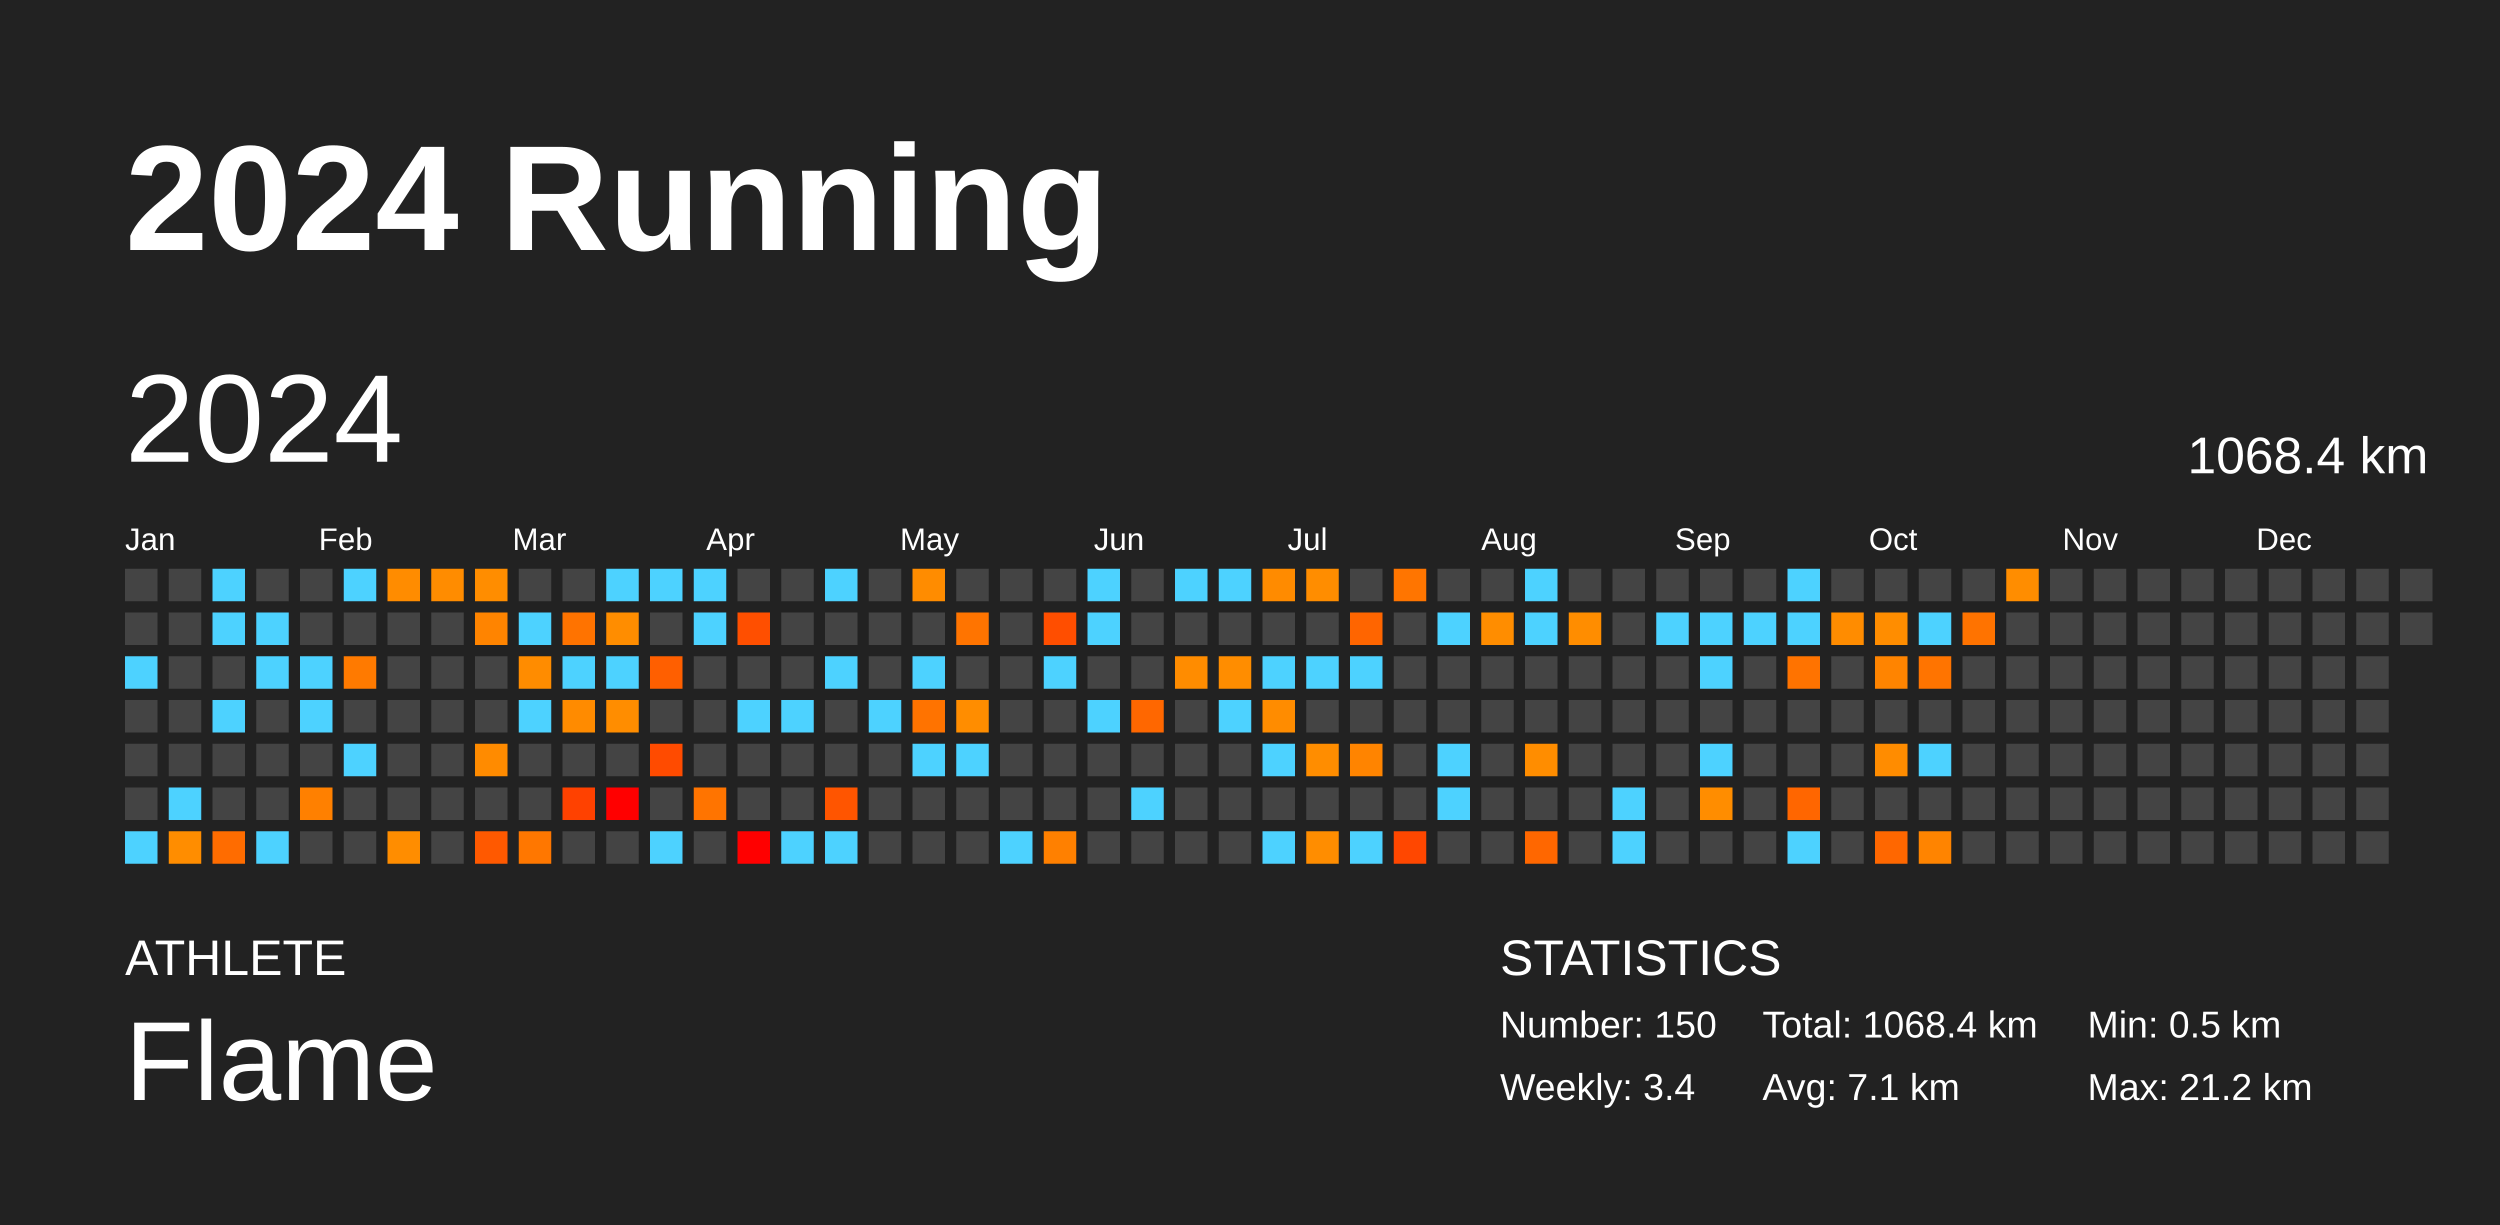
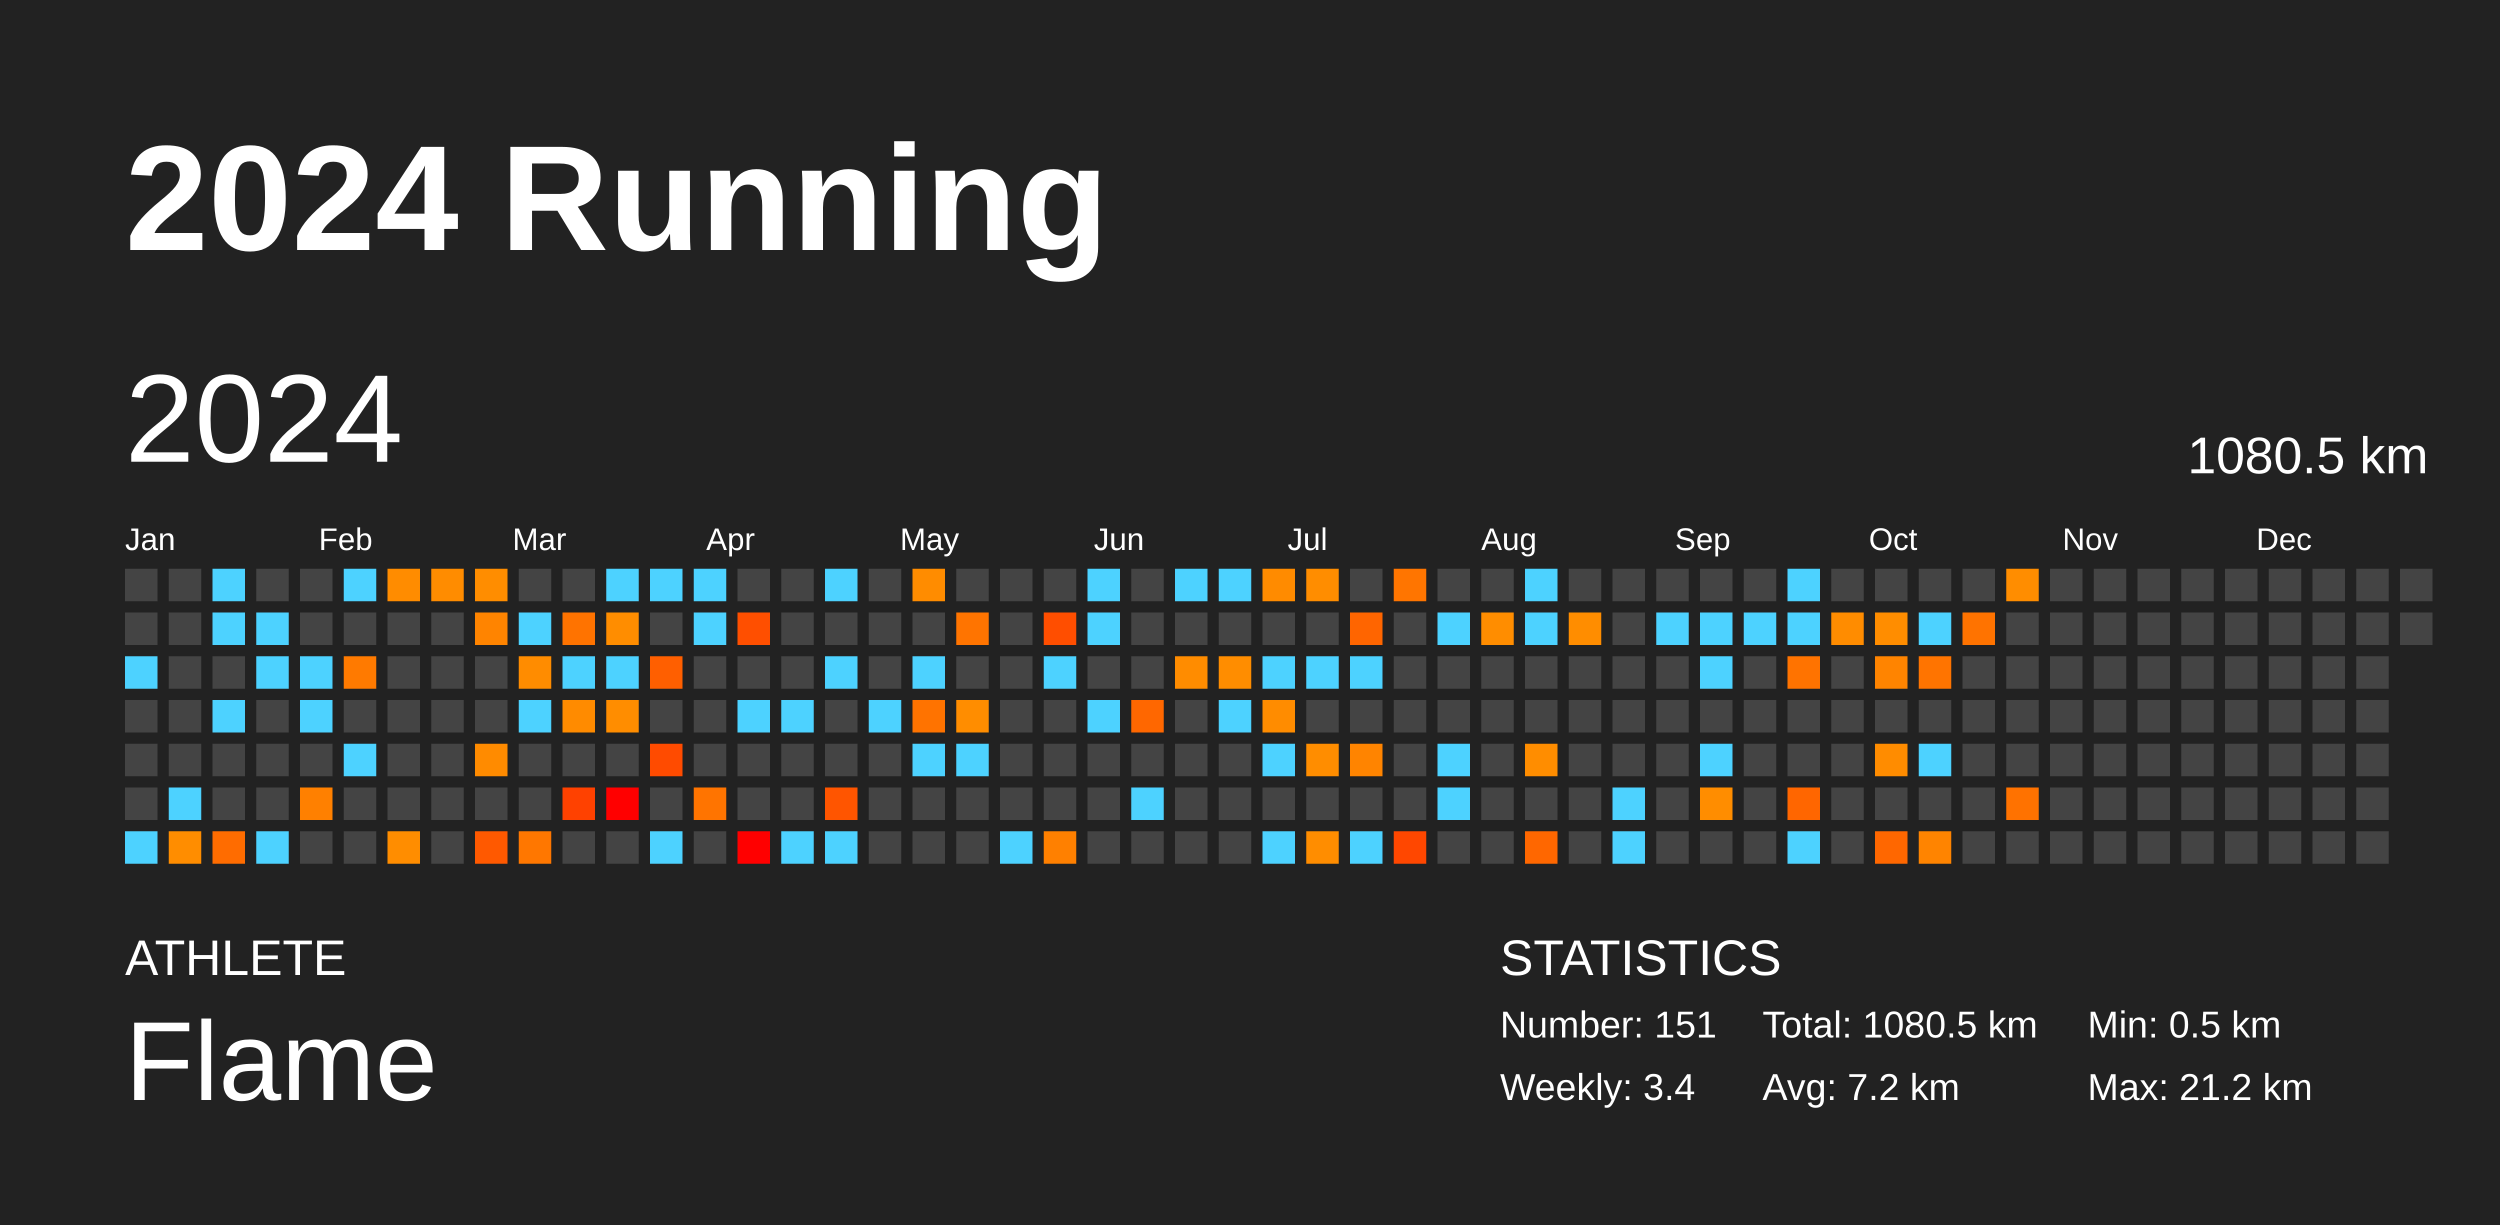
<svg xmlns="http://www.w3.org/2000/svg" baseProfile="full" height="98mm" version="1.1" viewBox="0,0,200,98" width="200mm">
  <defs />
  <rect fill="#222222" height="98" width="200" x="0" y="0" />
  <text fill="#FFFFFF" style="font-size:12px; font-family:Arial; font-weight:bold;" x="10" y="20">2024 Running</text>
  <text fill="#FFFFFF" style="font-size:4px; font-family:Arial" x="10" y="78">ATHLETE</text>
  <text fill="#FFFFFF" style="font-size:9px; font-family:Arial" x="10" y="88">Flame</text>
  <text fill="#FFFFFF" style="font-size:4px; font-family:Arial" x="120" y="78">STATISTICS</text>
-   <text fill="#FFFFFF" style="font-size:3px; font-family:Arial" x="120" y="83">Number: 150</text>
+   <text fill="#FFFFFF" style="font-size:3px; font-family:Arial" x="120" y="83">Number: 151</text>
  <text fill="#FFFFFF" style="font-size:3px; font-family:Arial" x="120" y="88">Weekly: 3.4</text>
-   <text fill="#FFFFFF" style="font-size:3px; font-family:Arial" x="141" y="83">Total: 1068.4 km</text>
-   <text fill="#FFFFFF" style="font-size:3px; font-family:Arial" x="141" y="88">Avg: 7.1 km</text>
+   <text fill="#FFFFFF" style="font-size:3px; font-family:Arial" x="141" y="83">Total: 1080.5 km</text>
+   <text fill="#FFFFFF" style="font-size:3px; font-family:Arial" x="141" y="88">Avg: 7.2 km</text>
  <text fill="#FFFFFF" style="font-size:3px; font-family:Arial" x="167" y="83">Min: 0.5 km</text>
  <text fill="#FFFFFF" style="font-size:3px; font-family:Arial" x="167" y="88">Max: 21.2 km</text>
  <text dominant-baseline="hanging" fill="#FFFFFF" style="font-size:10.0px; font-family:Arial;" x="10" y="30">2024</text>
-   <text dominant-baseline="hanging" fill="#FFFFFF" style="font-size:4.125px; font-family:Arial;" x="175" y="35">1068.4 km</text>
+   <text dominant-baseline="hanging" fill="#FFFFFF" style="font-size:4.125px; font-family:Arial;" x="175" y="35">1080.5 km</text>
  <text fill="#FFFFFF" style="font-size:2.5px; font-family:Arial" x="10.0" y="44">Jan</text>
  <text fill="#FFFFFF" style="font-size:2.5px; font-family:Arial" x="25.5" y="44">Feb</text>
  <text fill="#FFFFFF" style="font-size:2.5px; font-family:Arial" x="41.0" y="44">Mar</text>
  <text fill="#FFFFFF" style="font-size:2.5px; font-family:Arial" x="56.5" y="44">Apr</text>
  <text fill="#FFFFFF" style="font-size:2.5px; font-family:Arial" x="72.0" y="44">May</text>
  <text fill="#FFFFFF" style="font-size:2.5px; font-family:Arial" x="87.5" y="44">Jun</text>
  <text fill="#FFFFFF" style="font-size:2.5px; font-family:Arial" x="103.0" y="44">Jul</text>
  <text fill="#FFFFFF" style="font-size:2.5px; font-family:Arial" x="118.5" y="44">Aug</text>
  <text fill="#FFFFFF" style="font-size:2.5px; font-family:Arial" x="134.0" y="44">Sep</text>
  <text fill="#FFFFFF" style="font-size:2.5px; font-family:Arial" x="149.5" y="44">Oct</text>
  <text fill="#FFFFFF" style="font-size:2.5px; font-family:Arial" x="165.0" y="44">Nov</text>
  <text fill="#FFFFFF" style="font-size:2.5px; font-family:Arial" x="180.5" y="44">Dec</text>
  <rect fill="#444444" height="2.6" width="2.6" x="10.0" y="45.5" />
  <rect fill="#444444" height="2.6" width="2.6" x="10.0" y="49.0" />
  <rect fill="#4dd2ff" height="2.6" width="2.6" x="10.0" y="52.5" />
  <rect fill="#444444" height="2.6" width="2.6" x="10.0" y="56.0" />
  <rect fill="#444444" height="2.6" width="2.6" x="10.0" y="59.5" />
  <rect fill="#444444" height="2.6" width="2.6" x="10.0" y="63.0" />
  <rect fill="#4dd2ff" height="2.6" width="2.6" x="10.0" y="66.5" />
  <rect fill="#444444" height="2.6" width="2.6" x="13.5" y="45.5" />
  <rect fill="#444444" height="2.6" width="2.6" x="13.5" y="49.0" />
  <rect fill="#444444" height="2.6" width="2.6" x="13.5" y="52.5" />
  <rect fill="#444444" height="2.6" width="2.6" x="13.5" y="56.0" />
  <rect fill="#444444" height="2.6" width="2.6" x="13.5" y="59.5" />
  <rect fill="#4dd2ff" height="2.6" width="2.6" x="13.5" y="63.0" />
  <rect fill="#ff8d00" height="2.6" width="2.6" x="13.5" y="66.5" />
  <rect fill="#4dd2ff" height="2.6" width="2.6" x="17.0" y="45.5" />
  <rect fill="#4dd2ff" height="2.6" width="2.6" x="17.0" y="49.0" />
  <rect fill="#444444" height="2.6" width="2.6" x="17.0" y="52.5" />
  <rect fill="#4dd2ff" height="2.6" width="2.6" x="17.0" y="56.0" />
  <rect fill="#444444" height="2.6" width="2.6" x="17.0" y="59.5" />
  <rect fill="#444444" height="2.6" width="2.6" x="17.0" y="63.0" />
  <rect fill="#ff6c00" height="2.6" width="2.6" x="17.0" y="66.5" />
  <rect fill="#444444" height="2.6" width="2.6" x="20.5" y="45.5" />
  <rect fill="#4dd2ff" height="2.6" width="2.6" x="20.5" y="49.0" />
  <rect fill="#4dd2ff" height="2.6" width="2.6" x="20.5" y="52.5" />
  <rect fill="#444444" height="2.6" width="2.6" x="20.5" y="56.0" />
  <rect fill="#444444" height="2.6" width="2.6" x="20.5" y="59.5" />
  <rect fill="#444444" height="2.6" width="2.6" x="20.5" y="63.0" />
  <rect fill="#4dd2ff" height="2.6" width="2.6" x="20.5" y="66.5" />
  <rect fill="#444444" height="2.6" width="2.6" x="24.0" y="45.5" />
  <rect fill="#444444" height="2.6" width="2.6" x="24.0" y="49.0" />
  <rect fill="#4dd2ff" height="2.6" width="2.6" x="24.0" y="52.5" />
  <rect fill="#4dd2ff" height="2.6" width="2.6" x="24.0" y="56.0" />
  <rect fill="#444444" height="2.6" width="2.6" x="24.0" y="59.5" />
  <rect fill="#ff8000" height="2.6" width="2.6" x="24.0" y="63.0" />
  <rect fill="#444444" height="2.6" width="2.6" x="24.0" y="66.5" />
  <rect fill="#4dd2ff" height="2.6" width="2.6" x="27.5" y="45.5" />
  <rect fill="#444444" height="2.6" width="2.6" x="27.5" y="49.0" />
  <rect fill="#ff7a00" height="2.6" width="2.6" x="27.5" y="52.5" />
  <rect fill="#444444" height="2.6" width="2.6" x="27.5" y="56.0" />
  <rect fill="#4dd2ff" height="2.6" width="2.6" x="27.5" y="59.5" />
  <rect fill="#444444" height="2.6" width="2.6" x="27.5" y="63.0" />
  <rect fill="#444444" height="2.6" width="2.6" x="27.5" y="66.5" />
  <rect fill="#ff8c00" height="2.6" width="2.6" x="31.0" y="45.5" />
  <rect fill="#444444" height="2.6" width="2.6" x="31.0" y="49.0" />
  <rect fill="#444444" height="2.6" width="2.6" x="31.0" y="52.5" />
  <rect fill="#444444" height="2.6" width="2.6" x="31.0" y="56.0" />
  <rect fill="#444444" height="2.6" width="2.6" x="31.0" y="59.5" />
  <rect fill="#444444" height="2.6" width="2.6" x="31.0" y="63.0" />
  <rect fill="#ff8d00" height="2.6" width="2.6" x="31.0" y="66.5" />
  <rect fill="#ff8c00" height="2.6" width="2.6" x="34.5" y="45.5" />
  <rect fill="#444444" height="2.6" width="2.6" x="34.5" y="49.0" />
  <rect fill="#444444" height="2.6" width="2.6" x="34.5" y="52.5" />
  <rect fill="#444444" height="2.6" width="2.6" x="34.5" y="56.0" />
  <rect fill="#444444" height="2.6" width="2.6" x="34.5" y="59.5" />
  <rect fill="#444444" height="2.6" width="2.6" x="34.5" y="63.0" />
  <rect fill="#444444" height="2.6" width="2.6" x="34.5" y="66.5" />
  <rect fill="#ff8d00" height="2.6" width="2.6" x="38.0" y="45.5" />
  <rect fill="#ff8400" height="2.6" width="2.6" x="38.0" y="49.0" />
  <rect fill="#444444" height="2.6" width="2.6" x="38.0" y="52.5" />
  <rect fill="#444444" height="2.6" width="2.6" x="38.0" y="56.0" />
  <rect fill="#ff8b00" height="2.6" width="2.6" x="38.0" y="59.5" />
  <rect fill="#444444" height="2.6" width="2.6" x="38.0" y="63.0" />
  <rect fill="#ff5900" height="2.6" width="2.6" x="38.0" y="66.5" />
  <rect fill="#444444" height="2.6" width="2.6" x="41.5" y="45.5" />
  <rect fill="#4dd2ff" height="2.6" width="2.6" x="41.5" y="49.0" />
  <rect fill="#ff8c00" height="2.6" width="2.6" x="41.5" y="52.5" />
  <rect fill="#4dd2ff" height="2.6" width="2.6" x="41.5" y="56.0" />
  <rect fill="#444444" height="2.6" width="2.6" x="41.5" y="59.5" />
  <rect fill="#444444" height="2.6" width="2.6" x="41.5" y="63.0" />
  <rect fill="#ff7700" height="2.6" width="2.6" x="41.5" y="66.5" />
  <rect fill="#444444" height="2.6" width="2.6" x="45.0" y="45.5" />
  <rect fill="#ff7300" height="2.6" width="2.6" x="45.0" y="49.0" />
  <rect fill="#4dd2ff" height="2.6" width="2.6" x="45.0" y="52.5" />
  <rect fill="#ff8b00" height="2.6" width="2.6" x="45.0" y="56.0" />
  <rect fill="#444444" height="2.6" width="2.6" x="45.0" y="59.5" />
  <rect fill="#ff4100" height="2.6" width="2.6" x="45.0" y="63.0" />
  <rect fill="#444444" height="2.6" width="2.6" x="45.0" y="66.5" />
  <rect fill="#4dd2ff" height="2.6" width="2.6" x="48.5" y="45.5" />
  <rect fill="#ff8d00" height="2.6" width="2.6" x="48.5" y="49.0" />
  <rect fill="#4dd2ff" height="2.6" width="2.6" x="48.5" y="52.5" />
  <rect fill="#ff8d00" height="2.6" width="2.6" x="48.5" y="56.0" />
  <rect fill="#444444" height="2.6" width="2.6" x="48.5" y="59.5" />
  <rect fill="red" height="2.6" width="2.6" x="48.5" y="63.0" />
  <rect fill="#444444" height="2.6" width="2.6" x="48.5" y="66.5" />
  <rect fill="#4dd2ff" height="2.6" width="2.6" x="52.0" y="45.5" />
  <rect fill="#444444" height="2.6" width="2.6" x="52.0" y="49.0" />
  <rect fill="#ff5f00" height="2.6" width="2.6" x="52.0" y="52.5" />
  <rect fill="#444444" height="2.6" width="2.6" x="52.0" y="56.0" />
  <rect fill="#ff4b00" height="2.6" width="2.6" x="52.0" y="59.5" />
  <rect fill="#444444" height="2.6" width="2.6" x="52.0" y="63.0" />
  <rect fill="#4dd2ff" height="2.6" width="2.6" x="52.0" y="66.5" />
  <rect fill="#4dd2ff" height="2.6" width="2.6" x="55.5" y="45.5" />
  <rect fill="#4dd2ff" height="2.6" width="2.6" x="55.5" y="49.0" />
  <rect fill="#444444" height="2.6" width="2.6" x="55.5" y="52.5" />
  <rect fill="#444444" height="2.6" width="2.6" x="55.5" y="56.0" />
  <rect fill="#444444" height="2.6" width="2.6" x="55.5" y="59.5" />
  <rect fill="#ff7400" height="2.6" width="2.6" x="55.5" y="63.0" />
  <rect fill="#444444" height="2.6" width="2.6" x="55.5" y="66.5" />
  <rect fill="#444444" height="2.6" width="2.6" x="59.0" y="45.5" />
  <rect fill="#ff4f00" height="2.6" width="2.6" x="59.0" y="49.0" />
  <rect fill="#444444" height="2.6" width="2.6" x="59.0" y="52.5" />
  <rect fill="#4dd2ff" height="2.6" width="2.6" x="59.0" y="56.0" />
  <rect fill="#444444" height="2.6" width="2.6" x="59.0" y="59.5" />
  <rect fill="#444444" height="2.6" width="2.6" x="59.0" y="63.0" />
  <rect fill="red" height="2.6" width="2.6" x="59.0" y="66.5" />
  <rect fill="#444444" height="2.6" width="2.6" x="62.5" y="45.5" />
  <rect fill="#444444" height="2.6" width="2.6" x="62.5" y="49.0" />
  <rect fill="#444444" height="2.6" width="2.6" x="62.5" y="52.5" />
  <rect fill="#4dd2ff" height="2.6" width="2.6" x="62.5" y="56.0" />
  <rect fill="#444444" height="2.6" width="2.6" x="62.5" y="59.5" />
  <rect fill="#444444" height="2.6" width="2.6" x="62.5" y="63.0" />
  <rect fill="#4dd2ff" height="2.6" width="2.6" x="62.5" y="66.5" />
  <rect fill="#4dd2ff" height="2.6" width="2.6" x="66.0" y="45.5" />
  <rect fill="#444444" height="2.6" width="2.6" x="66.0" y="49.0" />
  <rect fill="#4dd2ff" height="2.6" width="2.6" x="66.0" y="52.5" />
  <rect fill="#444444" height="2.6" width="2.6" x="66.0" y="56.0" />
  <rect fill="#444444" height="2.6" width="2.6" x="66.0" y="59.5" />
  <rect fill="#ff5500" height="2.6" width="2.6" x="66.0" y="63.0" />
  <rect fill="#4dd2ff" height="2.6" width="2.6" x="66.0" y="66.5" />
  <rect fill="#444444" height="2.6" width="2.6" x="69.5" y="45.5" />
  <rect fill="#444444" height="2.6" width="2.6" x="69.5" y="49.0" />
  <rect fill="#444444" height="2.6" width="2.6" x="69.5" y="52.5" />
  <rect fill="#4dd2ff" height="2.6" width="2.6" x="69.5" y="56.0" />
  <rect fill="#444444" height="2.6" width="2.6" x="69.5" y="59.5" />
  <rect fill="#444444" height="2.6" width="2.6" x="69.5" y="63.0" />
  <rect fill="#444444" height="2.6" width="2.6" x="69.5" y="66.5" />
  <rect fill="#ff8c00" height="2.6" width="2.6" x="73.0" y="45.5" />
  <rect fill="#444444" height="2.6" width="2.6" x="73.0" y="49.0" />
  <rect fill="#4dd2ff" height="2.6" width="2.6" x="73.0" y="52.5" />
  <rect fill="#ff7300" height="2.6" width="2.6" x="73.0" y="56.0" />
  <rect fill="#4dd2ff" height="2.6" width="2.6" x="73.0" y="59.5" />
  <rect fill="#444444" height="2.6" width="2.6" x="73.0" y="63.0" />
  <rect fill="#444444" height="2.6" width="2.6" x="73.0" y="66.5" />
  <rect fill="#444444" height="2.6" width="2.6" x="76.5" y="45.5" />
  <rect fill="#ff7400" height="2.6" width="2.6" x="76.5" y="49.0" />
  <rect fill="#444444" height="2.6" width="2.6" x="76.5" y="52.5" />
  <rect fill="#ff8d00" height="2.6" width="2.6" x="76.5" y="56.0" />
  <rect fill="#4dd2ff" height="2.6" width="2.6" x="76.5" y="59.5" />
  <rect fill="#444444" height="2.6" width="2.6" x="76.5" y="63.0" />
  <rect fill="#444444" height="2.6" width="2.6" x="76.5" y="66.5" />
  <rect fill="#444444" height="2.6" width="2.6" x="80.0" y="45.5" />
  <rect fill="#444444" height="2.6" width="2.6" x="80.0" y="49.0" />
  <rect fill="#444444" height="2.6" width="2.6" x="80.0" y="52.5" />
  <rect fill="#444444" height="2.6" width="2.6" x="80.0" y="56.0" />
  <rect fill="#444444" height="2.6" width="2.6" x="80.0" y="59.5" />
  <rect fill="#444444" height="2.6" width="2.6" x="80.0" y="63.0" />
  <rect fill="#4dd2ff" height="2.6" width="2.6" x="80.0" y="66.5" />
  <rect fill="#444444" height="2.6" width="2.6" x="83.5" y="45.5" />
  <rect fill="#ff4e00" height="2.6" width="2.6" x="83.5" y="49.0" />
  <rect fill="#4dd2ff" height="2.6" width="2.6" x="83.5" y="52.5" />
  <rect fill="#444444" height="2.6" width="2.6" x="83.5" y="56.0" />
  <rect fill="#444444" height="2.6" width="2.6" x="83.5" y="59.5" />
  <rect fill="#444444" height="2.6" width="2.6" x="83.5" y="63.0" />
  <rect fill="#ff8000" height="2.6" width="2.6" x="83.5" y="66.5" />
  <rect fill="#4dd2ff" height="2.6" width="2.6" x="87.0" y="45.5" />
  <rect fill="#4dd2ff" height="2.6" width="2.6" x="87.0" y="49.0" />
  <rect fill="#444444" height="2.6" width="2.6" x="87.0" y="52.5" />
  <rect fill="#4dd2ff" height="2.6" width="2.6" x="87.0" y="56.0" />
  <rect fill="#444444" height="2.6" width="2.6" x="87.0" y="59.5" />
  <rect fill="#444444" height="2.6" width="2.6" x="87.0" y="63.0" />
  <rect fill="#444444" height="2.6" width="2.6" x="87.0" y="66.5" />
  <rect fill="#444444" height="2.6" width="2.6" x="90.5" y="45.5" />
  <rect fill="#444444" height="2.6" width="2.6" x="90.5" y="49.0" />
  <rect fill="#444444" height="2.6" width="2.6" x="90.5" y="52.5" />
  <rect fill="#ff6700" height="2.6" width="2.6" x="90.5" y="56.0" />
  <rect fill="#444444" height="2.6" width="2.6" x="90.5" y="59.5" />
  <rect fill="#4dd2ff" height="2.6" width="2.6" x="90.5" y="63.0" />
  <rect fill="#444444" height="2.6" width="2.6" x="90.5" y="66.5" />
  <rect fill="#4dd2ff" height="2.6" width="2.6" x="94.0" y="45.5" />
  <rect fill="#444444" height="2.6" width="2.6" x="94.0" y="49.0" />
  <rect fill="#ff8c00" height="2.6" width="2.6" x="94.0" y="52.5" />
  <rect fill="#444444" height="2.6" width="2.6" x="94.0" y="56.0" />
  <rect fill="#444444" height="2.6" width="2.6" x="94.0" y="59.5" />
  <rect fill="#444444" height="2.6" width="2.6" x="94.0" y="63.0" />
  <rect fill="#444444" height="2.6" width="2.6" x="94.0" y="66.5" />
  <rect fill="#4dd2ff" height="2.6" width="2.6" x="97.5" y="45.5" />
  <rect fill="#444444" height="2.6" width="2.6" x="97.5" y="49.0" />
  <rect fill="#ff8d00" height="2.6" width="2.6" x="97.5" y="52.5" />
  <rect fill="#4dd2ff" height="2.6" width="2.6" x="97.5" y="56.0" />
  <rect fill="#444444" height="2.6" width="2.6" x="97.5" y="59.5" />
  <rect fill="#444444" height="2.6" width="2.6" x="97.5" y="63.0" />
  <rect fill="#444444" height="2.6" width="2.6" x="97.5" y="66.5" />
  <rect fill="#ff8b00" height="2.6" width="2.6" x="101.0" y="45.5" />
  <rect fill="#444444" height="2.6" width="2.6" x="101.0" y="49.0" />
  <rect fill="#4dd2ff" height="2.6" width="2.6" x="101.0" y="52.5" />
  <rect fill="#ff8c00" height="2.6" width="2.6" x="101.0" y="56.0" />
  <rect fill="#4dd2ff" height="2.6" width="2.6" x="101.0" y="59.5" />
  <rect fill="#444444" height="2.6" width="2.6" x="101.0" y="63.0" />
  <rect fill="#4dd2ff" height="2.6" width="2.6" x="101.0" y="66.5" />
  <rect fill="#ff8d00" height="2.6" width="2.6" x="104.5" y="45.5" />
  <rect fill="#444444" height="2.6" width="2.6" x="104.5" y="49.0" />
  <rect fill="#4dd2ff" height="2.6" width="2.6" x="104.5" y="52.5" />
  <rect fill="#444444" height="2.6" width="2.6" x="104.5" y="56.0" />
  <rect fill="#ff8d00" height="2.6" width="2.6" x="104.5" y="59.5" />
  <rect fill="#444444" height="2.6" width="2.6" x="104.5" y="63.0" />
  <rect fill="#ff8d00" height="2.6" width="2.6" x="104.5" y="66.5" />
  <rect fill="#444444" height="2.6" width="2.6" x="108.0" y="45.5" />
  <rect fill="#ff6500" height="2.6" width="2.6" x="108.0" y="49.0" />
  <rect fill="#4dd2ff" height="2.6" width="2.6" x="108.0" y="52.5" />
  <rect fill="#444444" height="2.6" width="2.6" x="108.0" y="56.0" />
  <rect fill="#ff8400" height="2.6" width="2.6" x="108.0" y="59.5" />
  <rect fill="#444444" height="2.6" width="2.6" x="108.0" y="63.0" />
  <rect fill="#4dd2ff" height="2.6" width="2.6" x="108.0" y="66.5" />
  <rect fill="#ff7500" height="2.6" width="2.6" x="111.5" y="45.5" />
  <rect fill="#444444" height="2.6" width="2.6" x="111.5" y="49.0" />
  <rect fill="#444444" height="2.6" width="2.6" x="111.5" y="52.5" />
  <rect fill="#444444" height="2.6" width="2.6" x="111.5" y="56.0" />
  <rect fill="#444444" height="2.6" width="2.6" x="111.5" y="59.5" />
  <rect fill="#444444" height="2.6" width="2.6" x="111.5" y="63.0" />
  <rect fill="#ff4700" height="2.6" width="2.6" x="111.5" y="66.5" />
  <rect fill="#444444" height="2.6" width="2.6" x="115.0" y="45.5" />
  <rect fill="#4dd2ff" height="2.6" width="2.6" x="115.0" y="49.0" />
  <rect fill="#444444" height="2.6" width="2.6" x="115.0" y="52.5" />
  <rect fill="#444444" height="2.6" width="2.6" x="115.0" y="56.0" />
  <rect fill="#4dd2ff" height="2.6" width="2.6" x="115.0" y="59.5" />
  <rect fill="#4dd2ff" height="2.6" width="2.6" x="115.0" y="63.0" />
  <rect fill="#444444" height="2.6" width="2.6" x="115.0" y="66.5" />
  <rect fill="#444444" height="2.6" width="2.6" x="118.5" y="45.5" />
  <rect fill="#ff8d00" height="2.6" width="2.6" x="118.5" y="49.0" />
  <rect fill="#444444" height="2.6" width="2.6" x="118.5" y="52.5" />
  <rect fill="#444444" height="2.6" width="2.6" x="118.5" y="56.0" />
  <rect fill="#444444" height="2.6" width="2.6" x="118.5" y="59.5" />
  <rect fill="#444444" height="2.6" width="2.6" x="118.5" y="63.0" />
  <rect fill="#444444" height="2.6" width="2.6" x="118.5" y="66.5" />
  <rect fill="#4dd2ff" height="2.6" width="2.6" x="122.0" y="45.5" />
  <rect fill="#4dd2ff" height="2.6" width="2.6" x="122.0" y="49.0" />
  <rect fill="#444444" height="2.6" width="2.6" x="122.0" y="52.5" />
  <rect fill="#444444" height="2.6" width="2.6" x="122.0" y="56.0" />
  <rect fill="#ff8d00" height="2.6" width="2.6" x="122.0" y="59.5" />
  <rect fill="#444444" height="2.6" width="2.6" x="122.0" y="63.0" />
  <rect fill="#ff6700" height="2.6" width="2.6" x="122.0" y="66.5" />
  <rect fill="#444444" height="2.6" width="2.6" x="125.5" y="45.5" />
  <rect fill="#ff8d00" height="2.6" width="2.6" x="125.5" y="49.0" />
  <rect fill="#444444" height="2.6" width="2.6" x="125.5" y="52.5" />
  <rect fill="#444444" height="2.6" width="2.6" x="125.5" y="56.0" />
  <rect fill="#444444" height="2.6" width="2.6" x="125.5" y="59.5" />
  <rect fill="#444444" height="2.6" width="2.6" x="125.5" y="63.0" />
  <rect fill="#444444" height="2.6" width="2.6" x="125.5" y="66.5" />
  <rect fill="#444444" height="2.6" width="2.6" x="129.0" y="45.5" />
  <rect fill="#444444" height="2.6" width="2.6" x="129.0" y="49.0" />
  <rect fill="#444444" height="2.6" width="2.6" x="129.0" y="52.5" />
  <rect fill="#444444" height="2.6" width="2.6" x="129.0" y="56.0" />
  <rect fill="#444444" height="2.6" width="2.6" x="129.0" y="59.5" />
  <rect fill="#4dd2ff" height="2.6" width="2.6" x="129.0" y="63.0" />
  <rect fill="#4dd2ff" height="2.6" width="2.6" x="129.0" y="66.5" />
  <rect fill="#444444" height="2.6" width="2.6" x="132.5" y="45.5" />
  <rect fill="#4dd2ff" height="2.6" width="2.6" x="132.5" y="49.0" />
  <rect fill="#444444" height="2.6" width="2.6" x="132.5" y="52.5" />
  <rect fill="#444444" height="2.6" width="2.6" x="132.5" y="56.0" />
  <rect fill="#444444" height="2.6" width="2.6" x="132.5" y="59.5" />
  <rect fill="#444444" height="2.6" width="2.6" x="132.5" y="63.0" />
  <rect fill="#444444" height="2.6" width="2.6" x="132.5" y="66.5" />
  <rect fill="#444444" height="2.6" width="2.6" x="136.0" y="45.5" />
  <rect fill="#4dd2ff" height="2.6" width="2.6" x="136.0" y="49.0" />
  <rect fill="#4dd2ff" height="2.6" width="2.6" x="136.0" y="52.5" />
  <rect fill="#444444" height="2.6" width="2.6" x="136.0" y="56.0" />
  <rect fill="#4dd2ff" height="2.6" width="2.6" x="136.0" y="59.5" />
  <rect fill="#ff8d00" height="2.6" width="2.6" x="136.0" y="63.0" />
  <rect fill="#444444" height="2.6" width="2.6" x="136.0" y="66.5" />
  <rect fill="#444444" height="2.6" width="2.6" x="139.5" y="45.5" />
  <rect fill="#4dd2ff" height="2.6" width="2.6" x="139.5" y="49.0" />
  <rect fill="#444444" height="2.6" width="2.6" x="139.5" y="52.5" />
  <rect fill="#444444" height="2.6" width="2.6" x="139.5" y="56.0" />
  <rect fill="#444444" height="2.6" width="2.6" x="139.5" y="59.5" />
  <rect fill="#444444" height="2.6" width="2.6" x="139.5" y="63.0" />
  <rect fill="#444444" height="2.6" width="2.6" x="139.5" y="66.5" />
  <rect fill="#4dd2ff" height="2.6" width="2.6" x="143.0" y="45.5" />
  <rect fill="#4dd2ff" height="2.6" width="2.6" x="143.0" y="49.0" />
  <rect fill="#ff7300" height="2.6" width="2.6" x="143.0" y="52.5" />
  <rect fill="#444444" height="2.6" width="2.6" x="143.0" y="56.0" />
  <rect fill="#444444" height="2.6" width="2.6" x="143.0" y="59.5" />
  <rect fill="#ff6600" height="2.6" width="2.6" x="143.0" y="63.0" />
  <rect fill="#4dd2ff" height="2.6" width="2.6" x="143.0" y="66.5" />
  <rect fill="#444444" height="2.6" width="2.6" x="146.5" y="45.5" />
  <rect fill="#ff8c00" height="2.6" width="2.6" x="146.5" y="49.0" />
  <rect fill="#444444" height="2.6" width="2.6" x="146.5" y="52.5" />
  <rect fill="#444444" height="2.6" width="2.6" x="146.5" y="56.0" />
  <rect fill="#444444" height="2.6" width="2.6" x="146.5" y="59.5" />
  <rect fill="#444444" height="2.6" width="2.6" x="146.5" y="63.0" />
  <rect fill="#444444" height="2.6" width="2.6" x="146.5" y="66.5" />
  <rect fill="#444444" height="2.6" width="2.6" x="150.0" y="45.5" />
  <rect fill="#ff8d00" height="2.6" width="2.6" x="150.0" y="49.0" />
  <rect fill="#ff8400" height="2.6" width="2.6" x="150.0" y="52.5" />
  <rect fill="#444444" height="2.6" width="2.6" x="150.0" y="56.0" />
  <rect fill="#ff8c00" height="2.6" width="2.6" x="150.0" y="59.5" />
  <rect fill="#444444" height="2.6" width="2.6" x="150.0" y="63.0" />
  <rect fill="#ff6700" height="2.6" width="2.6" x="150.0" y="66.5" />
  <rect fill="#444444" height="2.6" width="2.6" x="153.5" y="45.5" />
  <rect fill="#4dd2ff" height="2.6" width="2.6" x="153.5" y="49.0" />
  <rect fill="#ff7400" height="2.6" width="2.6" x="153.5" y="52.5" />
  <rect fill="#444444" height="2.6" width="2.6" x="153.5" y="56.0" />
  <rect fill="#4dd2ff" height="2.6" width="2.6" x="153.5" y="59.5" />
  <rect fill="#444444" height="2.6" width="2.6" x="153.5" y="63.0" />
  <rect fill="#ff8400" height="2.6" width="2.6" x="153.5" y="66.5" />
  <rect fill="#444444" height="2.6" width="2.6" x="157.0" y="45.5" />
  <rect fill="#ff7300" height="2.6" width="2.6" x="157.0" y="49.0" />
  <rect fill="#444444" height="2.6" width="2.6" x="157.0" y="52.5" />
  <rect fill="#444444" height="2.6" width="2.6" x="157.0" y="56.0" />
  <rect fill="#444444" height="2.6" width="2.6" x="157.0" y="59.5" />
  <rect fill="#444444" height="2.6" width="2.6" x="157.0" y="63.0" />
  <rect fill="#444444" height="2.6" width="2.6" x="157.0" y="66.5" />
  <rect fill="#ff8d00" height="2.6" width="2.6" x="160.5" y="45.5" />
  <rect fill="#444444" height="2.6" width="2.6" x="160.5" y="49.0" />
  <rect fill="#444444" height="2.6" width="2.6" x="160.5" y="52.5" />
  <rect fill="#444444" height="2.6" width="2.6" x="160.5" y="56.0" />
  <rect fill="#444444" height="2.6" width="2.6" x="160.5" y="59.5" />
-   <rect fill="#444444" height="2.6" width="2.6" x="160.5" y="63.0" />
+   <rect fill="#ff7200" height="2.6" width="2.6" x="160.5" y="63.0" />
  <rect fill="#444444" height="2.6" width="2.6" x="160.5" y="66.5" />
  <rect fill="#444444" height="2.6" width="2.6" x="164.0" y="45.5" />
  <rect fill="#444444" height="2.6" width="2.6" x="164.0" y="49.0" />
  <rect fill="#444444" height="2.6" width="2.6" x="164.0" y="52.5" />
  <rect fill="#444444" height="2.6" width="2.6" x="164.0" y="56.0" />
  <rect fill="#444444" height="2.6" width="2.6" x="164.0" y="59.5" />
  <rect fill="#444444" height="2.6" width="2.6" x="164.0" y="63.0" />
  <rect fill="#444444" height="2.6" width="2.6" x="164.0" y="66.5" />
  <rect fill="#444444" height="2.6" width="2.6" x="167.5" y="45.5" />
  <rect fill="#444444" height="2.6" width="2.6" x="167.5" y="49.0" />
  <rect fill="#444444" height="2.6" width="2.6" x="167.5" y="52.5" />
  <rect fill="#444444" height="2.6" width="2.6" x="167.5" y="56.0" />
  <rect fill="#444444" height="2.6" width="2.6" x="167.5" y="59.5" />
  <rect fill="#444444" height="2.6" width="2.6" x="167.5" y="63.0" />
  <rect fill="#444444" height="2.6" width="2.6" x="167.5" y="66.5" />
  <rect fill="#444444" height="2.6" width="2.6" x="171.0" y="45.5" />
  <rect fill="#444444" height="2.6" width="2.6" x="171.0" y="49.0" />
  <rect fill="#444444" height="2.6" width="2.6" x="171.0" y="52.5" />
  <rect fill="#444444" height="2.6" width="2.6" x="171.0" y="56.0" />
  <rect fill="#444444" height="2.6" width="2.6" x="171.0" y="59.5" />
  <rect fill="#444444" height="2.6" width="2.6" x="171.0" y="63.0" />
  <rect fill="#444444" height="2.6" width="2.6" x="171.0" y="66.5" />
  <rect fill="#444444" height="2.6" width="2.6" x="174.5" y="45.5" />
  <rect fill="#444444" height="2.6" width="2.6" x="174.5" y="49.0" />
  <rect fill="#444444" height="2.6" width="2.6" x="174.5" y="52.5" />
  <rect fill="#444444" height="2.6" width="2.6" x="174.5" y="56.0" />
  <rect fill="#444444" height="2.6" width="2.6" x="174.5" y="59.5" />
  <rect fill="#444444" height="2.6" width="2.6" x="174.5" y="63.0" />
  <rect fill="#444444" height="2.6" width="2.6" x="174.5" y="66.5" />
  <rect fill="#444444" height="2.6" width="2.6" x="178.0" y="45.5" />
  <rect fill="#444444" height="2.6" width="2.6" x="178.0" y="49.0" />
  <rect fill="#444444" height="2.6" width="2.6" x="178.0" y="52.5" />
  <rect fill="#444444" height="2.6" width="2.6" x="178.0" y="56.0" />
  <rect fill="#444444" height="2.6" width="2.6" x="178.0" y="59.5" />
  <rect fill="#444444" height="2.6" width="2.6" x="178.0" y="63.0" />
  <rect fill="#444444" height="2.6" width="2.6" x="178.0" y="66.5" />
  <rect fill="#444444" height="2.6" width="2.6" x="181.5" y="45.5" />
  <rect fill="#444444" height="2.6" width="2.6" x="181.5" y="49.0" />
  <rect fill="#444444" height="2.6" width="2.6" x="181.5" y="52.5" />
  <rect fill="#444444" height="2.6" width="2.6" x="181.5" y="56.0" />
  <rect fill="#444444" height="2.6" width="2.6" x="181.5" y="59.5" />
  <rect fill="#444444" height="2.6" width="2.6" x="181.5" y="63.0" />
  <rect fill="#444444" height="2.6" width="2.6" x="181.5" y="66.5" />
  <rect fill="#444444" height="2.6" width="2.6" x="185.0" y="45.5" />
  <rect fill="#444444" height="2.6" width="2.6" x="185.0" y="49.0" />
  <rect fill="#444444" height="2.6" width="2.6" x="185.0" y="52.5" />
  <rect fill="#444444" height="2.6" width="2.6" x="185.0" y="56.0" />
  <rect fill="#444444" height="2.6" width="2.6" x="185.0" y="59.5" />
  <rect fill="#444444" height="2.6" width="2.6" x="185.0" y="63.0" />
  <rect fill="#444444" height="2.6" width="2.6" x="185.0" y="66.5" />
  <rect fill="#444444" height="2.6" width="2.6" x="188.5" y="45.5" />
  <rect fill="#444444" height="2.6" width="2.6" x="188.5" y="49.0" />
  <rect fill="#444444" height="2.6" width="2.6" x="188.5" y="52.5" />
  <rect fill="#444444" height="2.6" width="2.6" x="188.5" y="56.0" />
  <rect fill="#444444" height="2.6" width="2.6" x="188.5" y="59.5" />
  <rect fill="#444444" height="2.6" width="2.6" x="188.5" y="63.0" />
  <rect fill="#444444" height="2.6" width="2.6" x="188.5" y="66.5" />
  <rect fill="#444444" height="2.6" width="2.6" x="192.0" y="45.5" />
  <rect fill="#444444" height="2.6" width="2.6" x="192.0" y="49.0" />
</svg>
